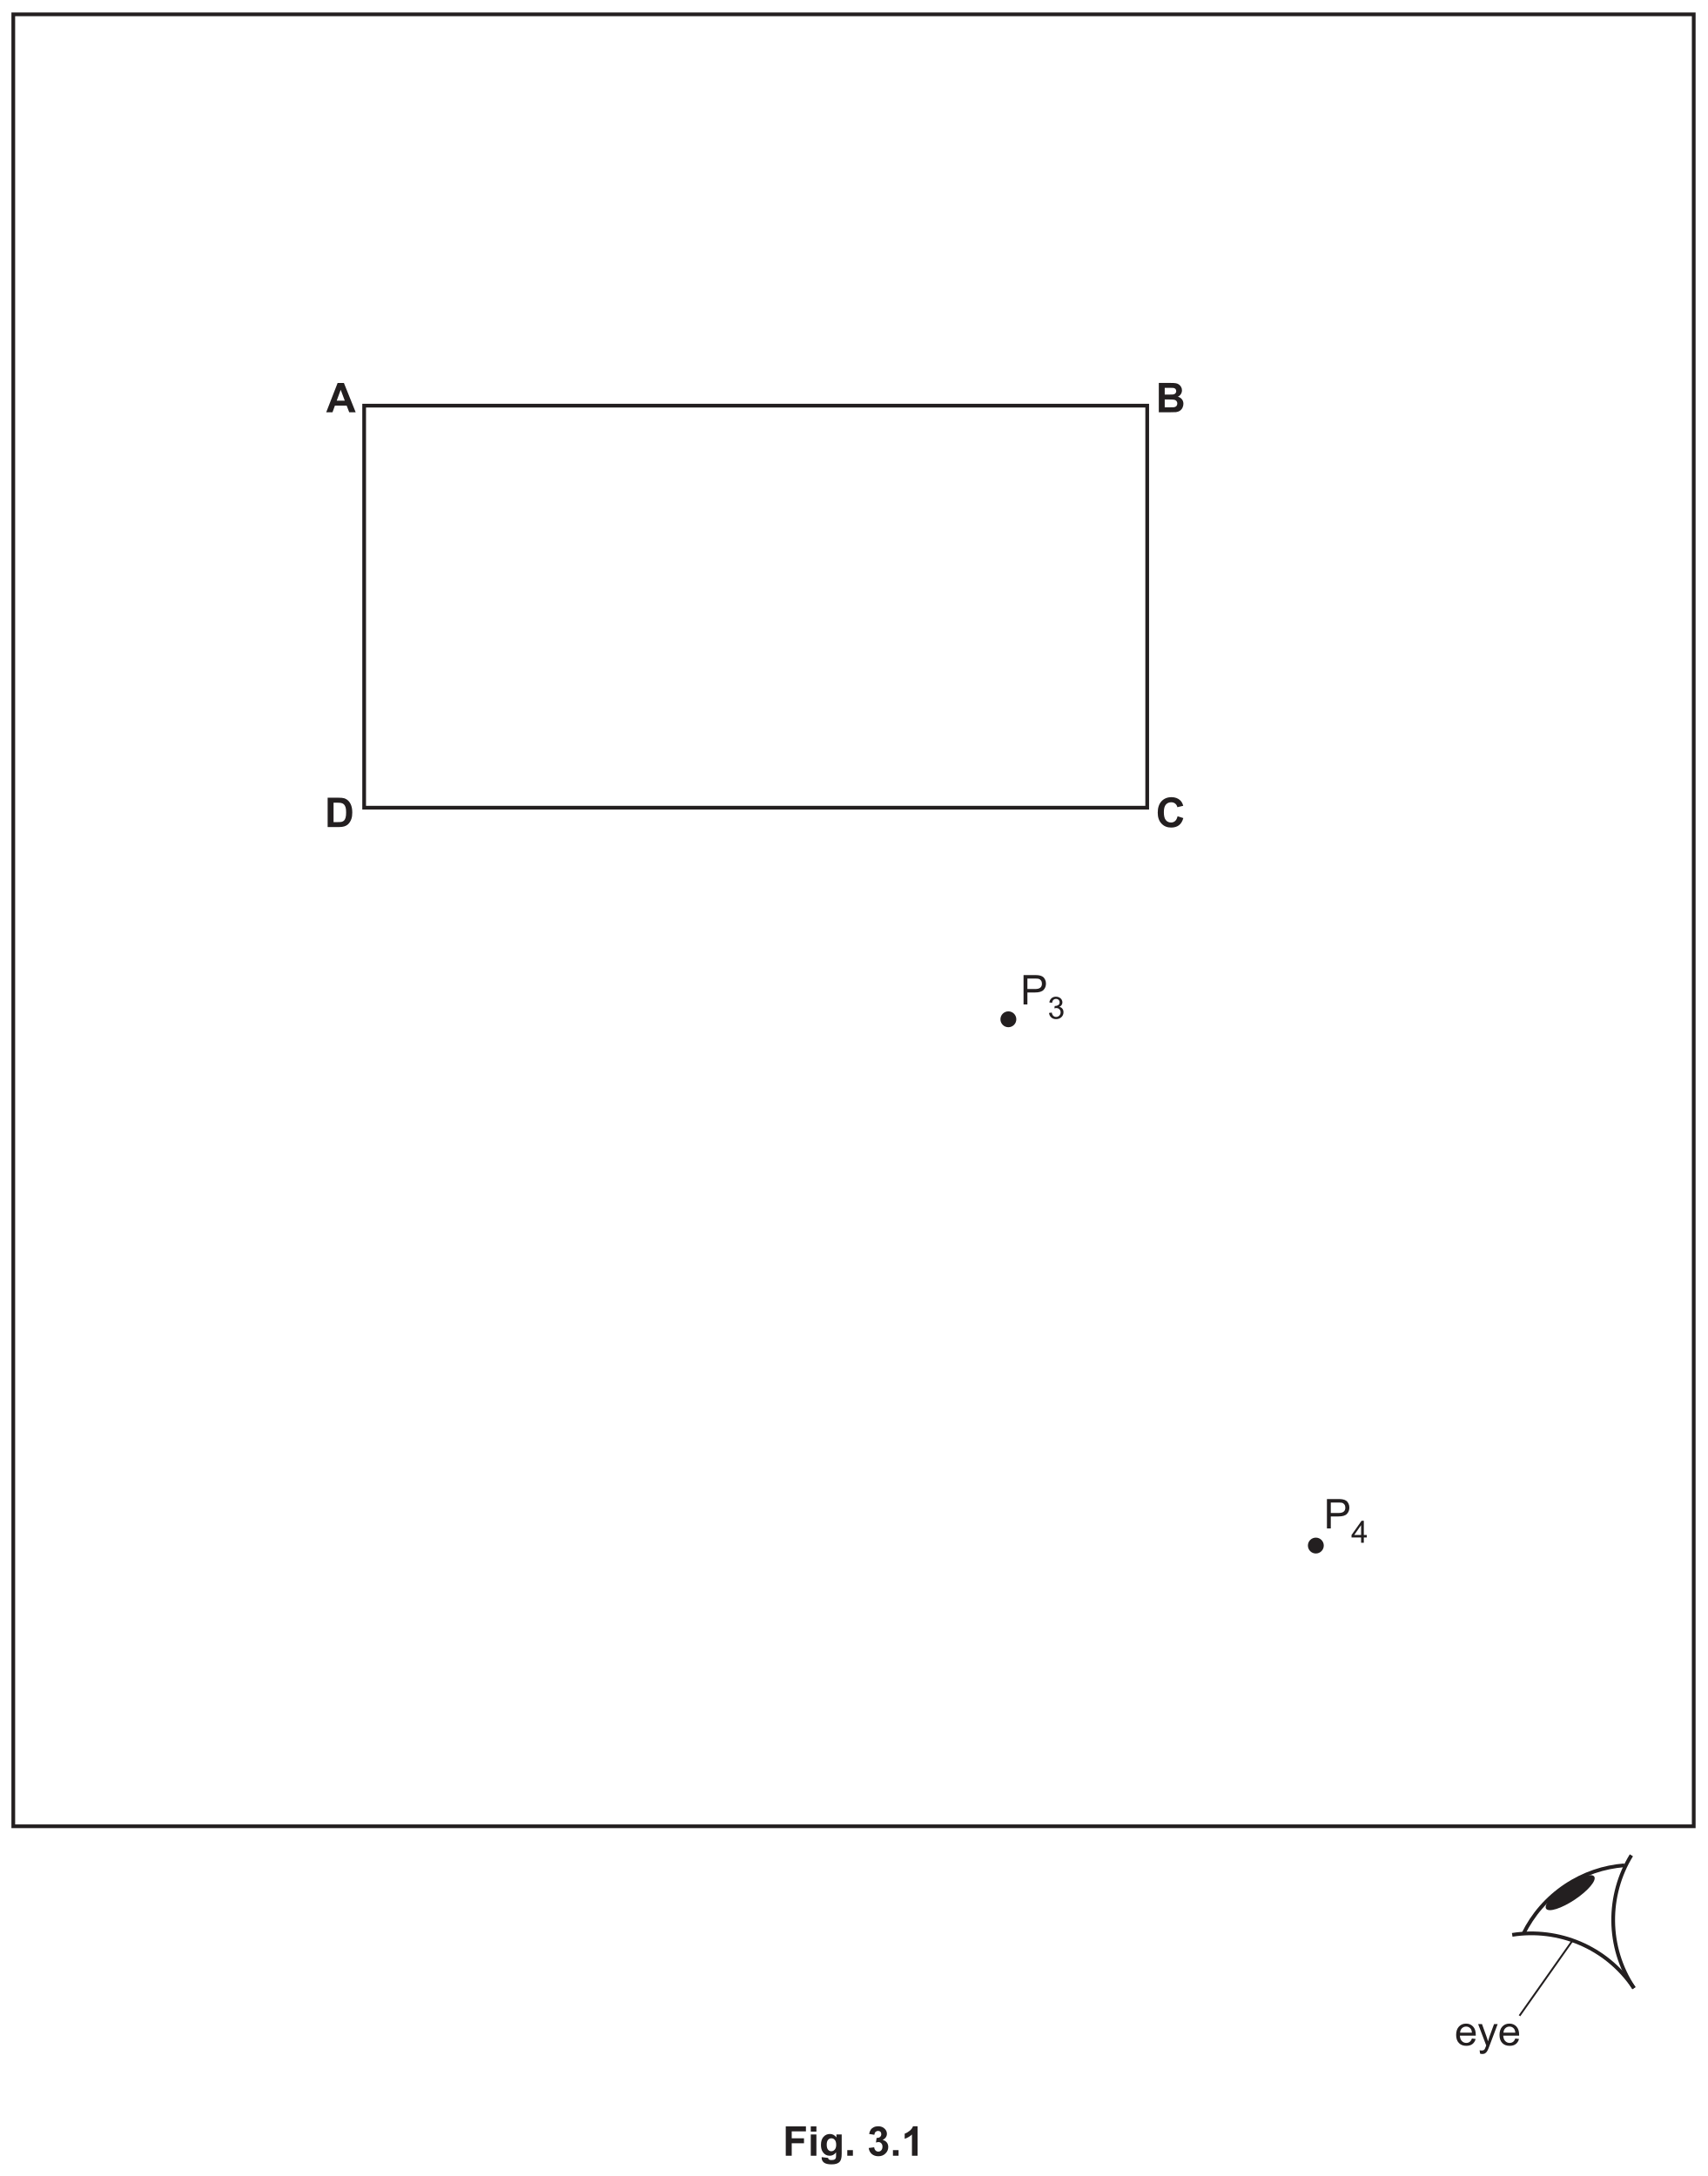
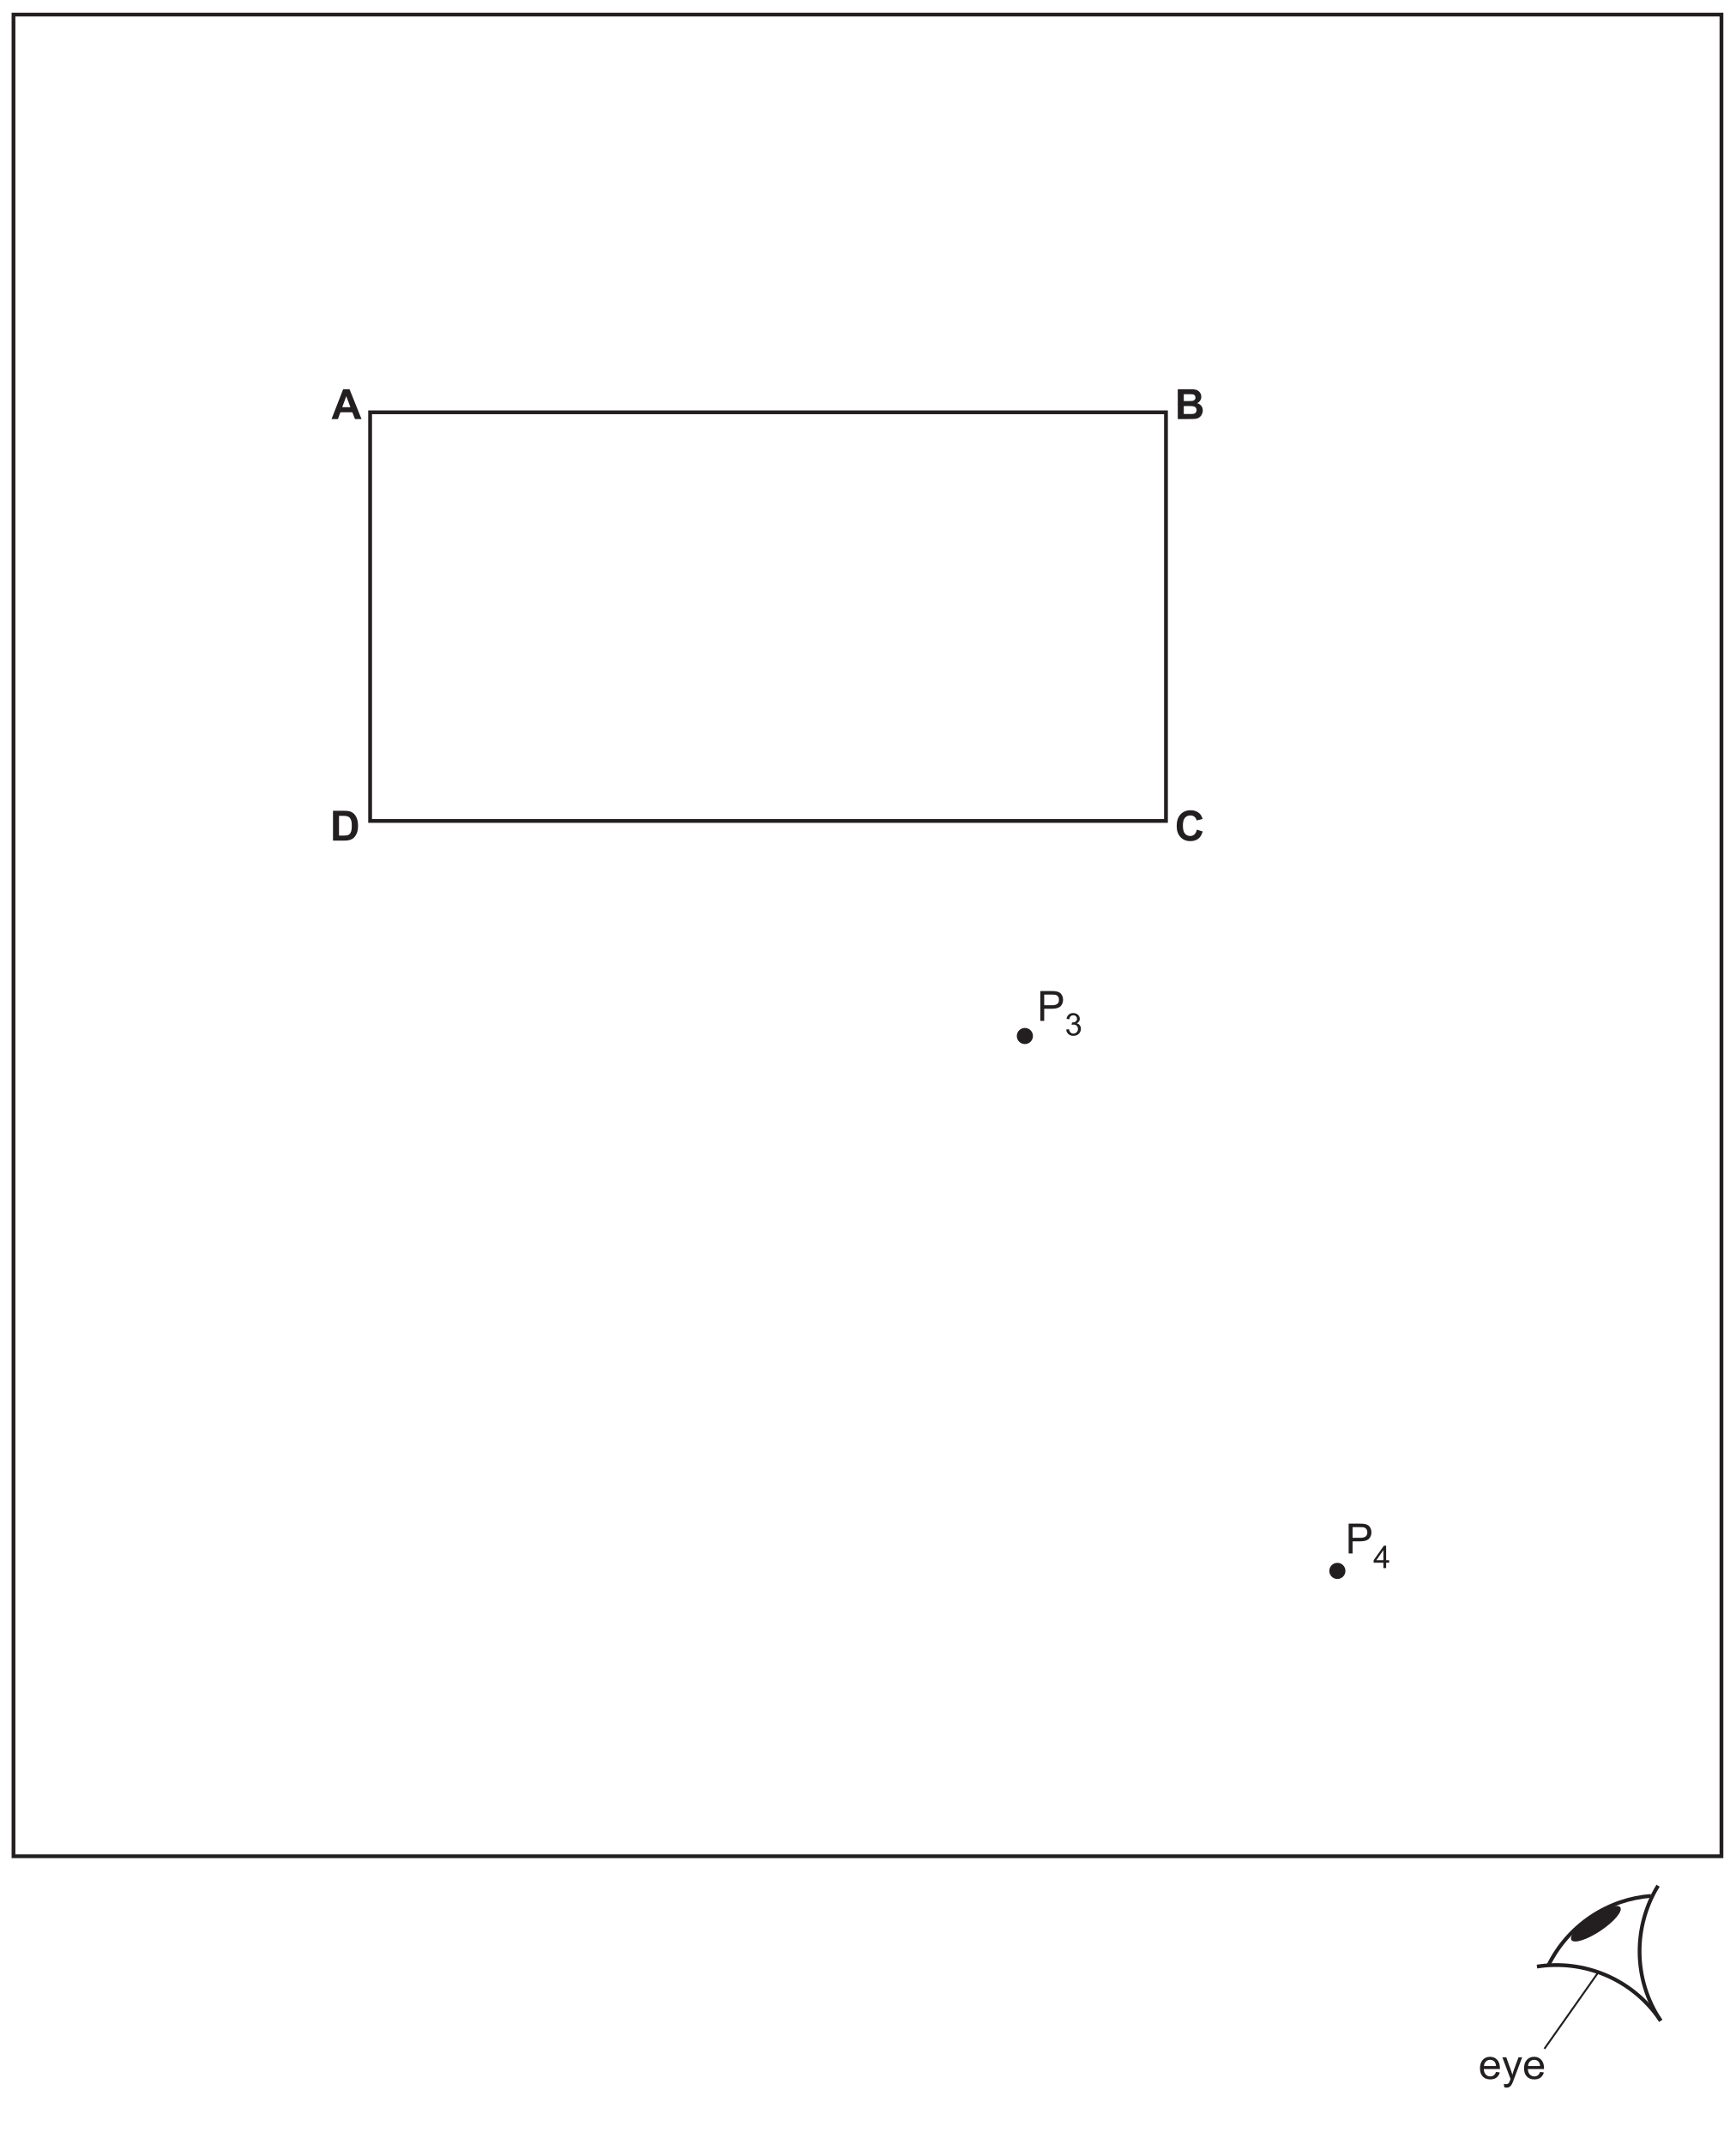
- <svg xmlns="http://www.w3.org/2000/svg" xmlns:xlink="http://www.w3.org/1999/xlink" data-id="0625_2021MJ_61_q03_fig3-1" data-width-mm="161.4" data-height-mm="205.67" data-measure="true" data-source="0625/61 MJ 2021 p8" version="1.1" width="457.5" height="583" viewBox="0 0 457.5 583">
+ <svg xmlns="http://www.w3.org/2000/svg" xmlns:xlink="http://www.w3.org/1999/xlink" data-id="0625_2021MJ_61_q03_fig3-1" data-width-mm="161.4" data-height-mm="199.38" data-measure="true" data-source="0625/61 MJ 2021 p8" version="1.1" width="457.5" height="565.157" viewBox="0 0 457.5 565.157">
  <defs>
    <clipPath id="clip_1">
-       <path transform="matrix(1,0,0,-1,-69,731.39)" d="M69 148.390H526.5V731.39H69Z" />
+       <path transform="matrix(1,0,0,-1,-69,731.39)" d="M69 166.232H526.5V731.39H69Z" />
    </clipPath>
    <clipPath id="clip_2">
      <path transform="matrix(1,0,0,-1,-69,731.39)" d="M0 0H595.276V841.89H0Z" />
    </clipPath>
    <clipPath id="clip_3">
      <path transform="matrix(1,0,0,-1,-69,731.39)" d="M0 0H595.276V841.89H0Z" />
    </clipPath>
    <clipPath id="clip_4">
      <path transform="matrix(1,0,0,-1,-69,731.39)" d="M72.059 179.816H523.217V728.050H72.059Z" />
    </clipPath>
    <clipPath id="clip_5">
      <path transform="matrix(1,0,0,-1,-69,731.39)" d="M72.059 179.816H523.217V728.050H72.059Z" />
    </clipPath>
    <clipPath id="clip_6">
      <path transform="matrix(1,0,0,-1,-69,731.39)" d="M72.059 179.816H523.217V728.050H72.059Z" />
    </clipPath>
    <path id="font_7_72" d="M.420 .167 .511 .156C.497 .103 .470 .061 .432 .032 .393 .002 .343-.011 .283-.011 .207-.011 .147 .011 .103 .058 .058 .105 .036 .170 .036 .254 .036 .342 .059 .409 .104 .458 .148 .506 .207 .530 .278 .530 .348 .530 .404 .506 .448 .459 .492 .412 .514 .346 .514 .260 .514 .255 .514 .247 .514 .237H.127C.130 .180 .146 .136 .175 .106 .204 .075 .240 .060 .284 .060 .316 .060 .343 .069 .366 .086 .389 .103 .407 .130 .420 .167M.132 .309H.421C.417 .353 .406 .385 .388 .407 .360 .441 .324 .458 .279 .458 .239 .458 .205 .444 .177 .417 .150 .390 .135 .354 .132 .309Z" />
    <path id="font_7_92" d="M.062-.200 .052-.118C.071-.123 .088-.125 .102-.125 .122-.125 .137-.122 .149-.116 .161-.109 .170-.100 .178-.088 .183-.080 .192-.058 .205-.023 .206-.018 .209-.011 .212-.001L.016 .518H.110L.218 .218C.232 .180 .245 .140 .256 .098 .266 .138 .278 .177 .292 .216L.403 .518H.491L.293-.008C.272-.065 .256-.105 .244-.126 .229-.155 .211-.177 .190-.190 .170-.204 .146-.210 .118-.210 .101-.210 .082-.207 .062-.200Z" />
    <path id="font_8_39" d="M.072 .715H.336C.395 .715 .441 .711 .472 .702 .514 .689 .550 .667 .580 .636 .610 .604 .633 .565 .648 .520 .664 .474 .672 .418 .672 .351 .672 .292 .665 .241 .650 .198 .632 .146 .606 .104 .573 .072 .548 .047 .514 .028 .472 .015 .440 .005 .397 0 .344 0H.072V.715M.216 .594V.121H.324C.365 .121 .394 .123 .412 .127 .435 .133 .454 .143 .470 .157 .485 .171 .498 .194 .508 .226 .518 .258 .522 .302 .522 .357 .522 .412 .518 .455 .508 .484 .498 .514 .484 .537 .467 .554 .449 .570 .427 .582 .400 .587 .380 .592 .340 .594 .281 .594H.216Z" />
    <path id="font_8_36" d="M.718 0H.561L.498 .163H.212L.153 0H0L.278 .715H.431L.718 0M.452 .284 .353 .548 .256 .284H.452Z" />
    <path id="font_8_38" d="M.530 .263 .670 .219C.649 .141 .613 .082 .563 .044 .513 .006 .450-.012 .373-.012 .278-.012 .200 .019 .139 .084 .077 .149 .047 .238 .047 .351 .047 .470 .078 .563 .139 .629 .201 .695 .282 .728 .382 .728 .469 .728 .541 .702 .595 .650 .628 .620 .652 .575 .668 .518L.525 .484C.517 .521 .499 .550 .472 .572 .446 .593 .413 .604 .375 .604 .321 .604 .278 .585 .245 .547 .212 .509 .196 .447 .196 .362 .196 .271 .212 .207 .245 .168 .277 .130 .319 .111 .372 .111 .410 .111 .443 .123 .471 .148 .498 .172 .518 .211 .530 .263Z" />
    <path id="font_7_51" d="M.077 0V.715H.347C.394 .715 .430 .713 .456 .708 .491 .703 .520 .691 .544 .675 .568 .659 .587 .636 .601 .606 .616 .576 .623 .544 .623 .508 .623 .447 .604 .396 .565 .354 .526 .312 .456 .291 .355 .291H.171V0H.077M.171 .375H.356C.418 .375 .461 .387 .487 .410 .513 .432 .525 .464 .525 .505 .525 .535 .518 .561 .503 .582 .488 .603 .468 .617 .443 .624 .427 .628 .397 .630 .354 .630H.171V.375Z" />
    <path id="font_7_22" d="M.041 .190 .129 .202C.139 .152 .157 .116 .181 .094 .205 .072 .235 .061 .270 .061 .311 .061 .346 .075 .374 .104 .403 .133 .417 .168 .417 .210 .417 .250 .404 .284 .377 .310 .351 .336 .318 .349 .277 .349 .260 .349 .240 .346 .215 .339L.225 .416C.230 .416 .235 .416 .239 .416 .276 .416 .310 .425 .340 .445 .370 .464 .385 .494 .385 .535 .385 .567 .374 .593 .352 .614 .330 .635 .302 .646 .268 .646 .233 .646 .205 .635 .182 .614 .159 .592 .145 .560 .138 .517L.050 .533C.061 .592 .085 .637 .124 .670 .162 .702 .209 .718 .266 .718 .305 .718 .341 .710 .374 .693 .406 .676 .432 .654 .449 .625 .466 .596 .475 .565 .475 .533 .475 .502 .467 .474 .450 .449 .434 .423 .409 .403 .376 .388 .419 .378 .452 .358 .475 .327 .499 .297 .510 .258 .510 .212 .510 .149 .487 .096 .442 .053 .396 .010 .339-.011 .269-.011 .206-.011 .154 .007 .113 .044 .071 .082 .047 .130 .041 .190Z" />
    <path id="font_7_23" d="M.323 0V.171H.012V.252L.339 .715H.411V.252H.507V.171H.411V0H.323M.323 .252V.573L.099 .252H.323Z" />
    <path id="font_8_37" d="M.073 .715H.359C.416 .715 .458 .713 .486 .708 .513 .704 .538 .694 .560 .679 .582 .664 .601 .644 .615 .619 .630 .594 .637 .566 .637 .535 .637 .502 .628 .471 .610 .443 .592 .415 .568 .394 .537 .380 .580 .368 .614 .346 .637 .315 .661 .285 .672 .249 .672 .207 .672 .175 .665 .143 .650 .112 .635 .081 .614 .057 .588 .038 .561 .020 .529 .009 .491 .004 .467 .002 .409 .000 .316 0H.073V.715M.217 .596V.431H.312C.368 .431 .403 .432 .417 .434 .442 .437 .461 .445 .475 .459 .489 .473 .497 .492 .497 .515 .497 .537 .490 .555 .478 .569 .466 .582 .448 .591 .424 .594 .409 .595 .368 .596 .300 .596H.217M.217 .312V.121H.351C.403 .121 .436 .122 .450 .125 .472 .129 .489 .138 .503 .154 .516 .169 .523 .189 .523 .214 .523 .236 .518 .254 .507 .269 .497 .284 .482 .295 .462 .302 .442 .309 .400 .312 .334 .312H.217Z" />
-     <path id="font_9_41" d="M.073 0V.715H.564V.594H.218V.425H.517V.304H.218V0H.073Z" />
-     <path id="font_9_76" d="M.071 .588V.715H.208V.588H.071M.071 0V.518H.208V0H.071Z" />
-     <path id="font_9_74" d="M.059-.034 .215-.053C.218-.071 .224-.083 .233-.090 .246-.100 .267-.105 .295-.105 .331-.105 .358-.100 .375-.089 .388-.082 .397-.070 .403-.054 .407-.043 .409-.022 .409 .008V.083C.368 .027 .316 0 .254 0 .184 0 .129 .029 .088 .088 .056 .134 .041 .192 .041 .262 .041 .349 .061 .415 .103 .461 .145 .507 .197 .530 .259 .530 .323 .530 .376 .502 .418 .445V.518H.546V.053C.546-.007 .541-.053 .531-.083 .521-.114 .507-.138 .489-.155 .471-.172 .446-.186 .416-.195 .385-.205 .347-.210 .300-.210 .212-.210 .150-.195 .113-.165 .076-.135 .058-.097 .058-.050 .058-.046 .058-.040 .059-.034M.181 .270C.181 .215 .192 .174 .213 .149 .234 .123 .261 .110 .292 .110 .326 .110 .354 .123 .377 .150 .400 .176 .412 .215 .412 .266 .412 .320 .401 .360 .378 .386 .356 .412 .328 .425 .294 .425 .262 .425 .234 .412 .213 .386 .192 .361 .181 .322 .181 .270Z" />
-     <path id="font_9_17" d="M.071 0V.137H.208V0H.071Z" />
-     <path id="font_9_3" d="" />
-     <path id="font_9_22" d="M.037 .189 .170 .206C.174 .172 .186 .146 .204 .128 .223 .110 .245 .101 .271 .101 .300 .101 .324 .112 .343 .133 .362 .155 .372 .184 .372 .220 .372 .255 .363 .282 .344 .302 .326 .322 .303 .333 .276 .333 .259 .333 .238 .329 .213 .322L.229 .434C.266 .433 .294 .441 .313 .458 .333 .475 .343 .498 .343 .526 .343 .550 .336 .570 .321 .584 .307 .598 .288 .605 .264 .605 .241 .605 .221 .597 .204 .581 .187 .565 .177 .541 .174 .510L.047 .531C.056 .575 .069 .609 .087 .635 .105 .661 .130 .681 .161 .696 .193 .711 .229 .718 .268 .718 .335 .718 .389 .697 .430 .654 .464 .619 .480 .579 .480 .535 .480 .472 .446 .422 .377 .384 .418 .375 .451 .356 .476 .325 .500 .295 .513 .258 .513 .214 .513 .152 .490 .098 .444 .054 .398 .009 .341-.012 .272-.012 .208-.012 .154 .006 .111 .043 .069 .080 .044 .129 .037 .189Z" />
-     <path id="font_9_20" d="M.393 0H.256V.517C.206 .470 .147 .435 .079 .413V.537C.114 .549 .153 .571 .195 .604 .237 .636 .266 .675 .282 .718H.393V0Z" />
  </defs>
  <g clip-path="url(#clip_1)">
    <g clip-path="url(#clip_2)">
      <g clip-path="url(#clip_3)" />
      <g clip-path="url(#clip_4)">
        <path transform="matrix(1,0,0,-1,453.716,489.305)" stroke-width="1" stroke-linecap="butt" stroke-miterlimit="4" stroke-linejoin="miter" fill="none" stroke="#231f20" d="M0 0H-450.158V485.467H0Z" />
      </g>
      <path transform="matrix(1,0,0,-1,307.313,216.400)" stroke-width="1" stroke-linecap="butt" stroke-miterlimit="4" stroke-linejoin="miter" fill="none" stroke="#231f20" d="M0 0H-209.764V107.717H0Z" />
      <g clip-path="url(#clip_5)">
        <path transform="matrix(1,0,0,-1,272.250,273.092)" d="M0 0C0-1.174-.952-2.126-2.126-2.126-3.3-2.126-4.252-1.174-4.252 0-4.252 1.174-3.3 2.126-2.126 2.126-.952 2.126 0 1.174 0 0" fill="#231f20" />
        <path transform="matrix(1,0,0,-1,354.613,414.09)" d="M0 0C0-1.174-.952-2.126-2.126-2.126-3.3-2.126-4.252-1.174-4.252 0-4.252 1.174-3.3 2.126-2.126 2.126-.952 2.126 0 1.174 0 0" fill="#231f20" />
        <path transform="matrix(1,0,0,-1,405.093,518.391)" stroke-width="1" stroke-linecap="butt" stroke-miterlimit="4" stroke-linejoin="miter" fill="none" stroke="#231f20" d="M0 0C12.323 1.944 25.225-3.219 32.608-14.275" />
        <path transform="matrix(1,0,0,-1,437.010,497.077)" stroke-width="1" stroke-linecap="butt" stroke-miterlimit="4" stroke-linejoin="miter" fill="none" stroke="#231f20" d="M0 0C-6.518-10.638-6.693-24.533 .69-35.589" />
        <path transform="matrix(1,0,0,-1,408.087,518.092)" stroke-width="1" stroke-linecap="butt" stroke-miterlimit="4" stroke-linejoin="miter" fill="none" stroke="#231f20" d="M0 0C2.477 5.045 6.277 9.524 11.287 12.87 16.158 16.122 21.58 17.908 27.031 18.331" />
        <path transform="matrix(1,0,0,-1,421.862,508.947)" d="M0 0C-3.56-2.377-7.003-3.471-7.69-2.443-8.377-1.414-6.048 1.347-2.487 3.725 1.073 6.102 4.516 7.196 5.203 6.167 5.89 5.139 3.56 2.377 0 0" fill="#231f20" />
      </g>
      <g clip-path="url(#clip_6)">
        <use data-text="e" xlink:href="#font_7_72" transform="matrix(11,0,0,-11,389.675,548.002)" fill="#231f20" />
        <use data-text="y" xlink:href="#font_7_92" transform="matrix(11,0,0,-11,395.791,548.002)" fill="#231f20" />
        <use data-text="e" xlink:href="#font_7_72" transform="matrix(11,0,0,-11,401.291,548.002)" fill="#231f20" />
      </g>
      <use data-text="D" xlink:href="#font_8_39" transform="matrix(11,0,0,-11,86.977,221.588)" fill="#231f20" />
      <use data-text="A" xlink:href="#font_8_36" transform="matrix(11,0,0,-11,87.384,110.466)" fill="#231f20" />
      <use data-text="C" xlink:href="#font_8_38" transform="matrix(11,0,0,-11,309.617,221.588)" fill="#231f20" />
      <use data-text="P" xlink:href="#font_7_51" transform="matrix(11,0,0,-11,273.339,269.108)" fill="#231f20" />
      <use data-text="3" xlink:href="#font_7_22" transform="matrix(8.25,0,0,-8.25,280.679,272.957)" fill="#231f20" />
      <use data-text="P" xlink:href="#font_7_51" transform="matrix(11,0,0,-11,354.612,409.492)" fill="#231f20" />
      <use data-text="4" xlink:href="#font_7_23" transform="matrix(8.25,0,0,-8.25,361.949,413.342)" fill="#231f20" />
      <use data-text="B" xlink:href="#font_8_37" transform="matrix(11,0,0,-11,309.619,110.463)" fill="#231f20" />
      <path transform="matrix(1,0,0,-1,407.047,540.060)" stroke-width=".5" stroke-linecap="butt" stroke-miterlimit="10" stroke-linejoin="miter" fill="none" stroke="#231f20" d="M0 0 14.135 20.053" />
-       <use data-text="F" xlink:href="#font_9_41" transform="matrix(11,0,0,-11,209.688,577.573)" fill="#231f20" />
-       <use data-text="i" xlink:href="#font_9_76" transform="matrix(11,0,0,-11,216.409,577.573)" fill="#231f20" />
-       <use data-text="g" xlink:href="#font_9_74" transform="matrix(11,0,0,-11,219.467,577.573)" fill="#231f20" />
-       <use data-text="." xlink:href="#font_9_17" transform="matrix(11,0,0,-11,226.188,577.573)" fill="#231f20" />
-       <use data-text="3" xlink:href="#font_9_22" transform="matrix(11,0,0,-11,232.304,577.573)" fill="#231f20" />
-       <use data-text="." xlink:href="#font_9_17" transform="matrix(11,0,0,-11,238.420,577.573)" fill="#231f20" />
-       <use data-text="1" xlink:href="#font_9_20" transform="matrix(11,0,0,-11,241.478,577.573)" fill="#231f20" />
    </g>
  </g>
</svg>
